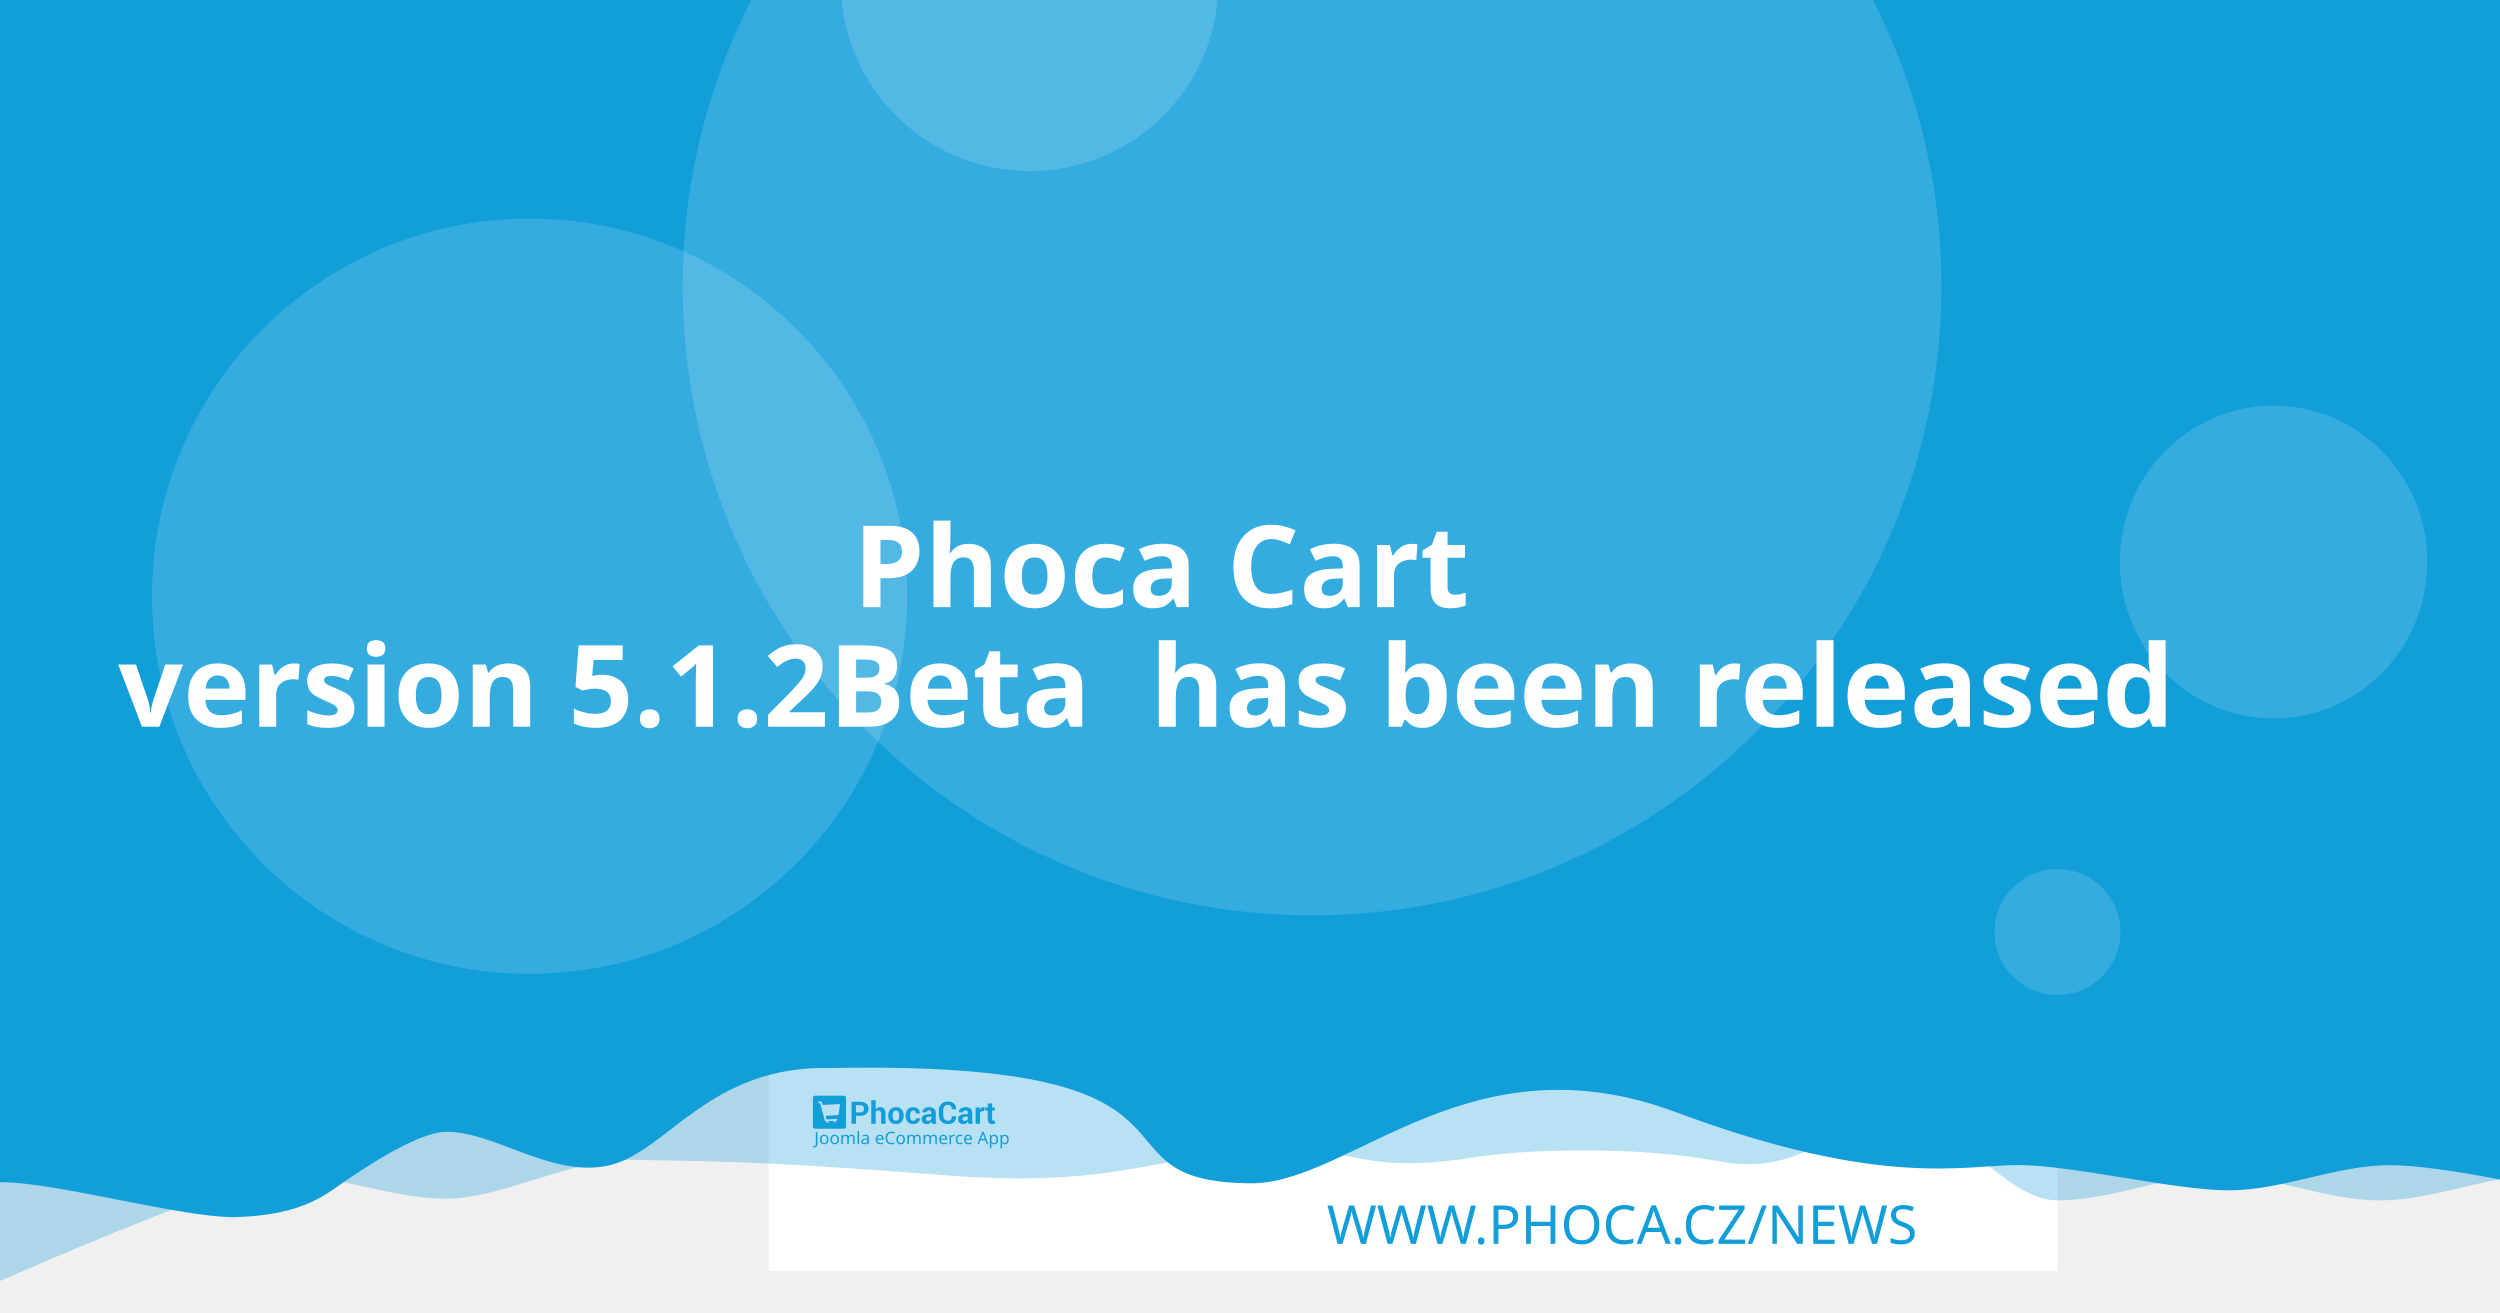
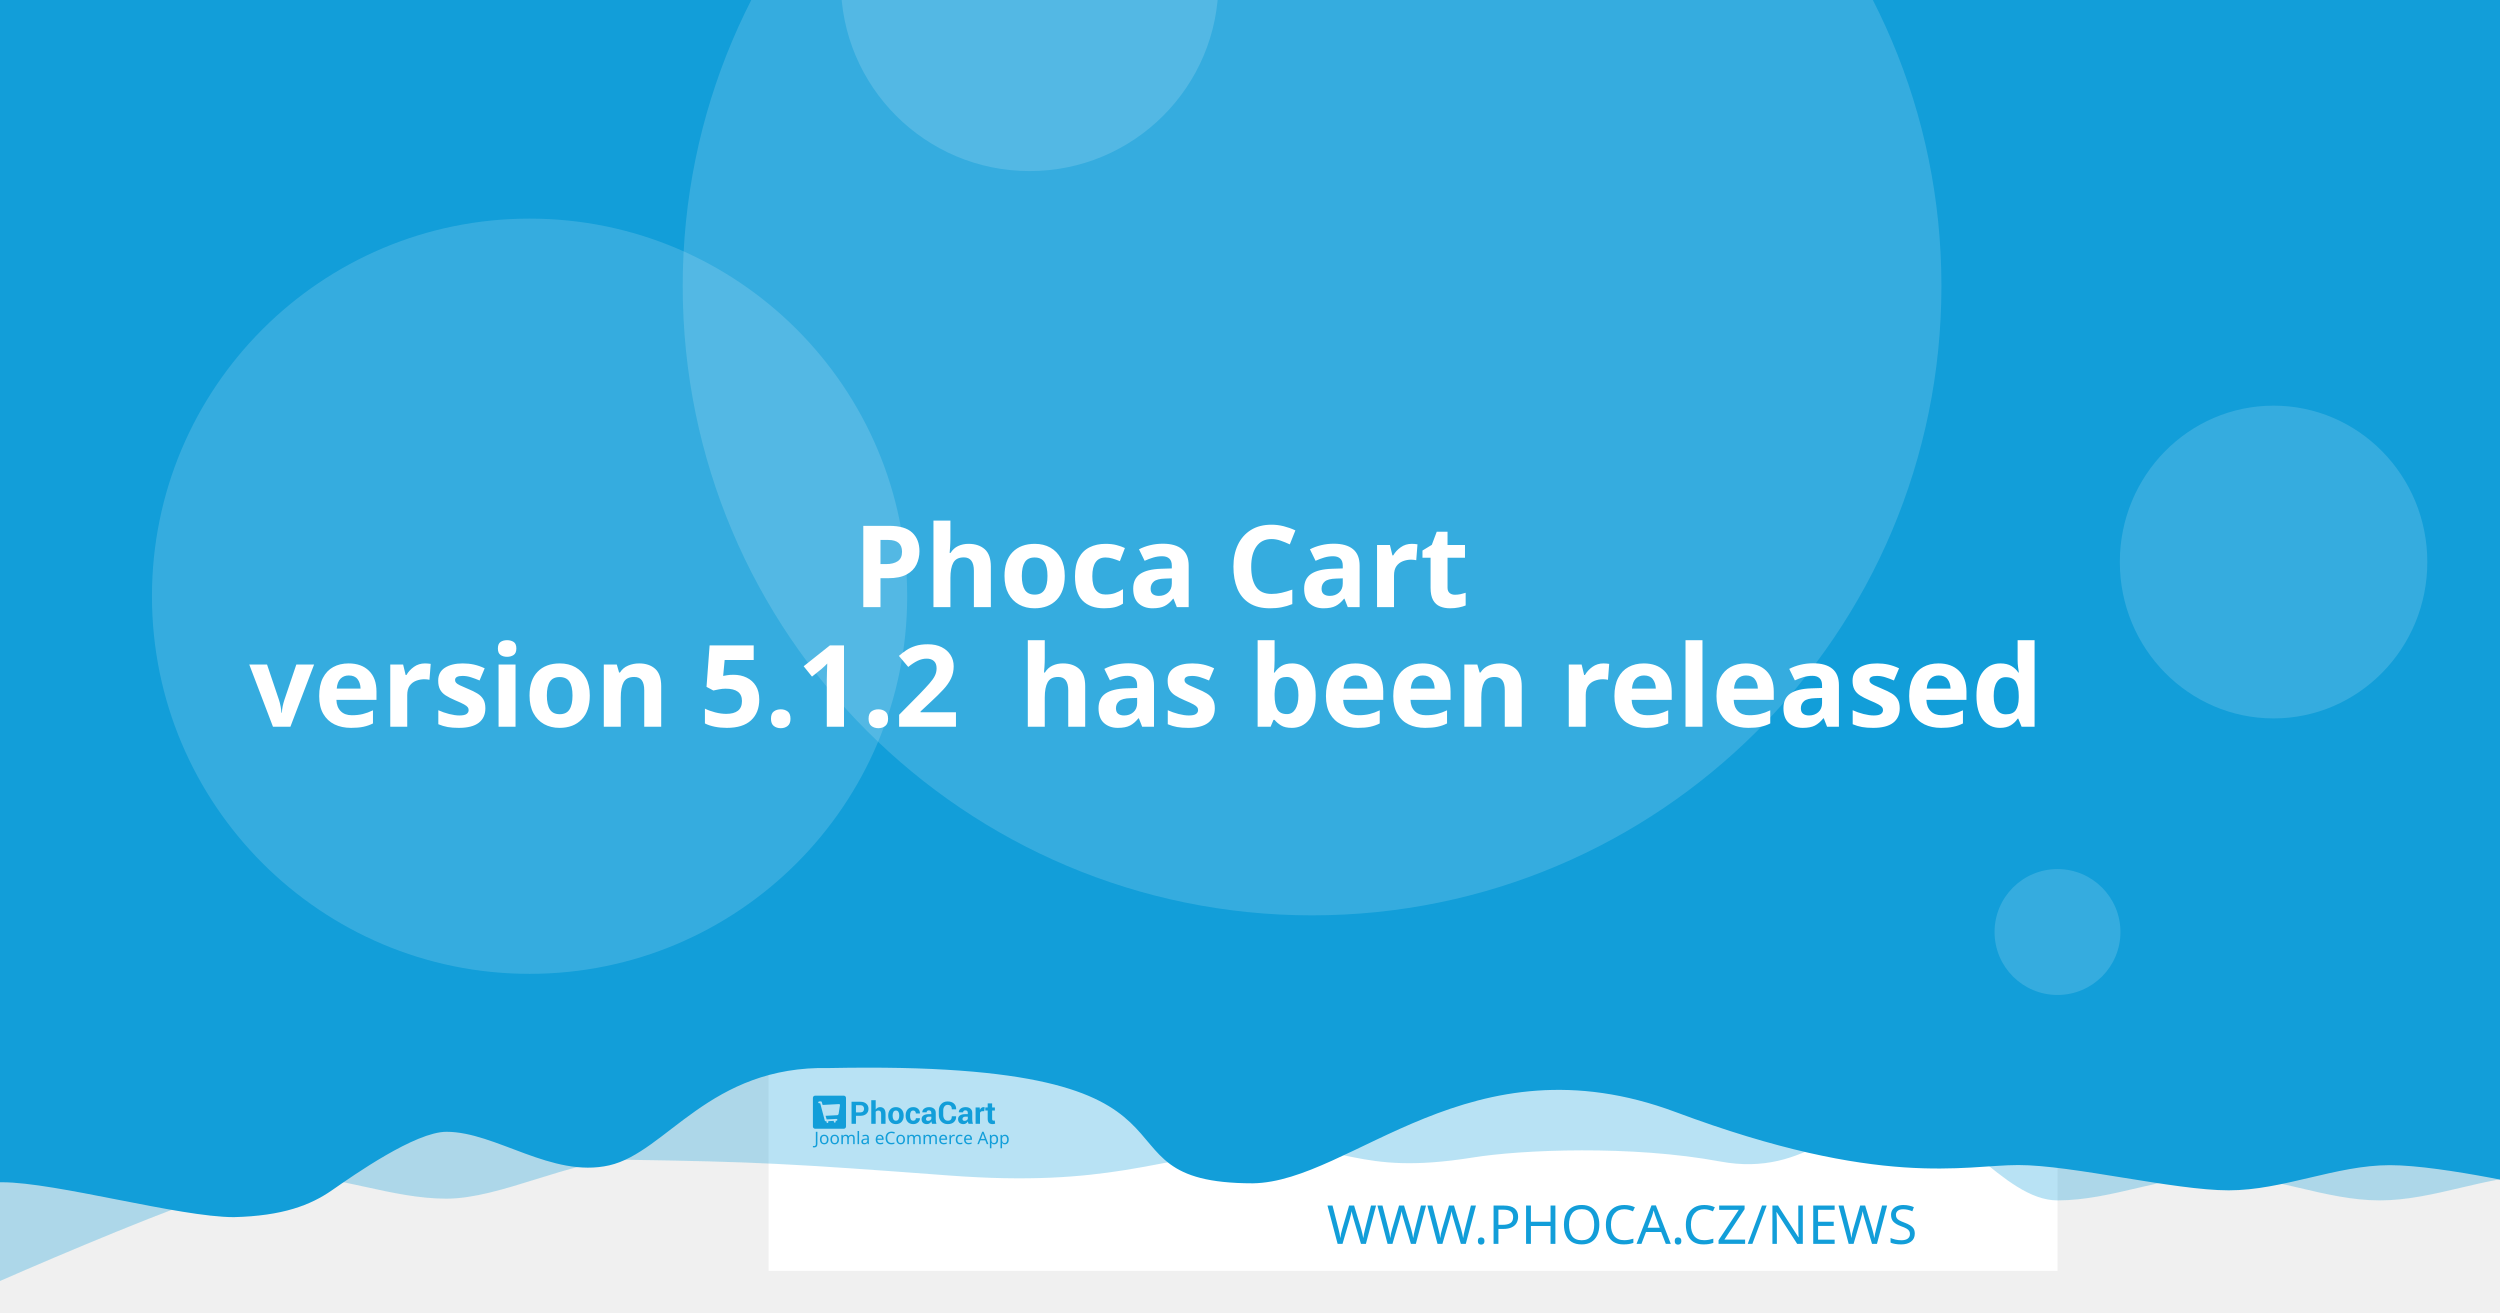
<svg xmlns="http://www.w3.org/2000/svg" width="1200" height="630" viewBox="0 0 1200 630" version="1.1" id="svg5">
  <defs id="defs2" />
  <g id="layer1">
    <path d="m 20.256,108.517 a 7.714,7.714 0 0 0 -7.714,7.714 v 97.981 a 7.714,7.714 0 0 0 7.714,7.714 h 97.976 a 7.714,7.714 0 0 0 7.714,-7.714 v -97.981 a 7.714,7.714 0 0 0 -7.714,-7.714 z m 19.435,19.56 c 0.714,-0.04 1.37,0.151 1.984,0.583 0.613,0.434 1.018,0.978 1.215,1.637 l 2.918,10.039 56.209,-2.948 c 1.002,-0.052 1.838,0.296 2.506,1.04 0.665,0.732 0.929,1.612 0.768,2.626 l -4.71,30.132 c -0.167,0.89 -0.688,1.809 -1.557,2.747 -0.869,0.95 -2.001,1.463 -3.38,1.537 l -39.707,2.079 3.671,12.389 33.562,-1.758 c 0.878,-0.049 1.633,0.215 2.28,0.783 0.632,0.583 0.971,1.312 1.019,2.19 0.046,0.878 -0.215,1.633 -0.783,2.28 -0.583,0.635 -1.312,0.974 -2.19,1.019 l -3.139,0.166 0.166,3.134 c 0.046,0.881 -0.215,1.638 -0.798,2.27 -0.571,0.647 -1.294,0.99 -2.174,1.034 -0.878,0.046 -1.635,-0.215 -2.27,-0.798 -0.647,-0.571 -0.984,-1.297 -1.03,-2.174 l -0.166,-3.134 -18.817,0.979 0.161,3.139 c 0.046,0.881 -0.212,1.638 -0.783,2.27 -0.583,0.647 -1.312,0.988 -2.19,1.034 -0.878,0.049 -1.633,-0.215 -2.28,-0.798 -0.635,-0.571 -0.974,-1.297 -1.019,-2.174 l -0.166,-3.139 -1.943,0.101 c -0.753,0.039 -1.441,-0.135 -2.079,-0.517 -0.623,-0.383 -1.068,-0.764 -1.341,-1.125 l -0.347,-0.613 -15.769,-59.624 -3.39,0.176 c -0.841,0.046 -1.586,-0.219 -2.245,-0.798 -0.659,-0.571 -1.009,-1.292 -1.055,-2.169 -0.046,-0.881 0.225,-1.635 0.824,-2.27 0.595,-0.647 1.308,-0.989 2.149,-1.034 z" style="fill:#ffffff;stroke-width:1.208;paint-order:stroke fill markers" id="path400" />
    <rect style="opacity:1;fill:#ffffff;stroke-width:6.042;stroke-linejoin:round;paint-order:stroke fill markers" id="rect723" width="618.676" height="618.676" x="368.924" y="-8.647" />
    <path id="rect4460" style="opacity:0.3;fill:#129ed9;fill-opacity:1;stroke-width:6.042;stroke-linejoin:round;paint-order:stroke fill markers" d="M 59.586,-3.814 H 1296.938 v 580.009 c 0,0 -51.556,-12.084 -77.334,-12.084 -25.778,0 -51.244,12.084 -77.335,12.084 -26.091,0 -51.556,-12.084 -77.334,-12.084 -25.778,0 -51.244,12.084 -77.335,12.084 -26.091,0 -50.615,-41.931 -76.393,-41.931 -25.778,0 -43.072,31.169 -85.504,23.256 -42.433,-7.913 -95.293,-5.729 -119.04,-1.869 -57.142,9.103 -59.508,-8.125 -105.573,-4.001 -46.065,4.124 -68.78,18.359 -145.373,12.602 -76.593,-5.757 -93.029,-6.595 -155.544,-7.578 -25.778,0 -59.826,18.693 -85.917,18.693 -26.091,0 -51.556,-11.254 -77.334,-11.254 -25.778,0 -172.338,66.428 -172.338,66.428 z" />
    <path id="rect4460-5" style="fill:#129ed9;fill-opacity:1;stroke-width:6.042;stroke-linejoin:round;paint-order:stroke fill markers" d="M -12.915,-8.647 H 1224.437 v 580.009 c 0,0 -51.556,-12.084 -77.334,-12.084 -25.778,0 -51.243,12.084 -77.334,12.084 -26.091,0 -75.228,-12.142 -101.006,-12.142 -25.778,0 -65.794,11.416 -164.408,-25.412 -98.613,-36.828 -155.373,33.433 -202.968,34.185 -85.545,-0.05 -3.558,-59.324 -203.248,-55.331 -57.687,-1.357 -78.127,40.433 -105.693,46.704 -27.566,6.271 -54.486,-16.105 -78.151,-16.105 -14.933,0 -44.462,20.77 -54.88,28.017 -10.418,7.247 -23.732,12.357 -47.124,12.95 -26.091,0 -85.565,-16.747 -111.343,-16.747 -25.778,0 -13.863,3.88 -13.863,3.88 z" />
    <circle style="opacity:0.15;fill:#ffffff;fill-opacity:1;stroke-width:6.042;stroke-linejoin:round;paint-order:stroke fill markers" id="path8376" cx="629.794" cy="137.279" r="302.088" />
    <text xml:space="preserve" style="font-style:normal;font-weight:normal;font-size:25.778px;line-height:1.25;font-family:sans-serif;fill:#129ed9;fill-opacity:1;stroke:none;stroke-width:1.208" x="953.817" y="597.071" id="text2910-3-7">
      <tspan id="tspan2908-6-5" x="953.817" y="597.071" style="font-style:normal;font-variant:normal;font-weight:300;font-stretch:normal;font-size:25.778px;font-family:Montserrat;-inkscape-font-specification:'Montserrat Light';text-align:end;text-anchor:end;fill:#129ed9;fill-opacity:1;stroke-width:1.208">WWW.PHOCA.CZ/NEWS</tspan>
    </text>
    <text xml:space="preserve" style="font-style:normal;font-variant:normal;font-weight:600;font-stretch:normal;font-size:54.666px;line-height:1.05;font-family:Rubik;-inkscape-font-specification:'Rubik Semi-Bold';fill:#ffffff;fill-opacity:1;stroke:none;stroke-width:1.577" x="600" y="234.034" id="text11252">
      <tspan x="600" y="234.034" id="tspan403" style="text-align:center;text-anchor:middle;stroke-width:1.577" />
      <tspan x="600" y="291.433" style="font-size:54.666px;text-align:center;text-anchor:middle;stroke-width:1.577" id="tspan444"> Phoca Cart</tspan>
-       <tspan x="600" y="348.833" id="tspan2906" style="font-size:54.666px;text-align:center;text-anchor:middle;stroke-width:1.577">version 5.1.2Beta
+       <tspan x="600" y="348.833" id="tspan2906" style="font-size:54.666px;text-align:center;text-anchor:middle;stroke-width:1.577">version 5.1.2
 has been released</tspan>
      <tspan x="600" y="406.232" id="tspan1994" style="font-size:54.666px;stroke-width:1.577" />
    </text>
    <circle style="opacity:0.15;fill:#ffffff;fill-opacity:1;stroke-width:6.042;stroke-linejoin:round;paint-order:stroke fill markers" id="path8376-9" cx="254.196" cy="286.191" r="181.253" />
    <circle style="opacity:0.15;fill:#ffffff;fill-opacity:1;stroke-width:6.042;stroke-linejoin:round;paint-order:stroke fill markers" id="path8376-6" cx="494.235" cy="-8.506" r="90.626" />
    <ellipse style="opacity:0.15;fill:#ffffff;fill-opacity:1;stroke-width:7.442;stroke-linejoin:round;paint-order:stroke fill markers" id="path8376-6-2" cx="1091.315" cy="269.776" rx="73.793" ry="75.059" />
    <g id="g8950" transform="matrix(0.360172,0,0,0.360172,498.6223,396.4642)" style="fill:#129ed9;fill-opacity:1;stroke-width:3.355">
      <g id="g895" transform="translate(-301.0409,359.4151)" style="fill:#129ed9;fill-opacity:1;stroke-width:3.355">
        <g transform="matrix(1.3333,0,0,-1.3333,-75.59,850.15)" fill="#ffffff" image-rendering="optimizeQuality" id="g280" style="clip-rule:evenodd;fill:#129ed9;fill-opacity:1;stroke-width:8.934;shape-rendering:geometricPrecision">
          <path d="m 99.728,617.49 v -7.994 h -4.423 v 22.031 h 8.784 c 2.532,0 4.527,-0.646 5.979,-1.937 1.452,-1.291 2.181,-2.99 2.181,-5.097 0,-2.107 -0.729,-3.801 -2.181,-5.082 -1.452,-1.281 -3.446,-1.921 -5.979,-1.921 z m 0,3.408 h 4.361 c 1.23,0 2.165,0.336 2.801,1.002 0.635,0.671 0.951,1.523 0.951,2.561 0,1.059 -0.315,1.932 -0.946,2.623 -0.63,0.687 -1.566,1.033 -2.806,1.033 H 99.728 Z" id="path262" style="fill:#129ed9;fill-opacity:1;stroke-width:3.355" />
          <path d="m 119.45,623.79 c 0.517,0.749 1.147,1.327 1.891,1.746 0.749,0.418 1.576,0.63 2.485,0.63 1.705,0 3.043,-0.568 4.02,-1.704 0.971,-1.131 1.457,-2.887 1.457,-5.252 v -9.714 h -4.418 v 9.76 c 0,1.276 -0.227,2.174 -0.677,2.706 -0.445,0.532 -1.116,0.795 -2.005,0.795 -0.605,0 -1.137,-0.108 -1.602,-0.325 -0.465,-0.217 -0.847,-0.522 -1.152,-0.919 v -12.017 h -4.418 v 23.611 h 4.418 z" id="path264" style="fill:#129ed9;fill-opacity:1;stroke-width:3.355" />
          <path d="m 131.96,617.83 c 0,2.438 0.682,4.436 2.046,5.996 1.359,1.554 3.25,2.334 5.663,2.334 2.418,0 4.315,-0.774 5.689,-2.329 1.375,-1.549 2.062,-3.553 2.062,-6.001 v -0.32 c 0,-2.458 -0.687,-4.462 -2.051,-6.011 -1.369,-1.544 -3.261,-2.319 -5.674,-2.319 -2.418,0 -4.315,0.775 -5.684,2.319 -1.364,1.549 -2.051,3.553 -2.051,6.011 z m 4.408,-0.31 c 0,-1.487 0.264,-2.68 0.785,-3.584 0.527,-0.899 1.375,-1.348 2.542,-1.348 1.142,0 1.979,0.454 2.506,1.358 0.532,0.904 0.796,2.097 0.796,3.574 v 0.315 c 0,1.446 -0.269,2.629 -0.801,3.542 -0.537,0.914 -1.38,1.374 -2.527,1.374 -1.142,0 -1.979,-0.46 -2.506,-1.379 -0.532,-0.919 -0.796,-2.102 -0.796,-3.537 z" id="path266" style="fill:#129ed9;fill-opacity:1;stroke-width:3.355" />
          <path d="m 157.01,612.59 c 0.79,0 1.421,0.227 1.891,0.682 0.475,0.454 0.713,1.064 0.713,1.828 h 4.015 l 0.041,-0.093 c 0.041,-1.653 -0.579,-3.037 -1.871,-4.152 -1.287,-1.116 -2.883,-1.673 -4.79,-1.673 -2.439,0 -4.325,0.769 -5.648,2.314 -1.318,1.544 -1.979,3.522 -1.979,5.944 v 0.449 c 0,2.412 0.656,4.395 1.974,5.944 1.317,1.554 3.198,2.329 5.638,2.329 2.02,0 3.648,-0.573 4.883,-1.725 1.235,-1.151 1.835,-2.664 1.793,-4.539 l -0.031,-0.088 h -4.026 c 0,0.842 -0.233,1.544 -0.698,2.107 -0.46,0.558 -1.101,0.837 -1.922,0.837 -1.168,0 -1.995,-0.454 -2.475,-1.358 -0.476,-0.904 -0.718,-2.071 -0.718,-3.496 v -0.454 c 0,-1.456 0.243,-2.628 0.718,-3.522 0.48,-0.888 1.312,-1.332 2.491,-1.332" id="path268" style="fill:#129ed9;fill-opacity:1;stroke-width:3.355" />
          <path d="m 175.8,609.49 c -0.165,0.372 -0.305,0.764 -0.419,1.183 -0.119,0.413 -0.202,0.837 -0.248,1.27 -0.455,-0.8 -1.054,-1.456 -1.798,-1.978 -0.739,-0.521 -1.628,-0.785 -2.656,-0.785 -1.715,0 -3.038,0.439 -3.963,1.322 -0.93,0.883 -1.395,2.086 -1.395,3.604 0,1.606 0.62,2.845 1.855,3.729 1.235,0.883 3.038,1.322 5.41,1.322 h 2.47 v 1.301 c 0,0.785 -0.207,1.394 -0.62,1.828 -0.413,0.434 -1.023,0.651 -1.834,0.651 -0.713,0 -1.266,-0.175 -1.653,-0.522 -0.393,-0.346 -0.584,-0.826 -0.584,-1.446 l -4.268,0.016 -0.016,0.093 c -0.072,1.379 0.527,2.572 1.798,3.579 1.271,1.002 2.946,1.503 5.013,1.503 1.958,0 3.545,-0.496 4.769,-1.492 1.22,-0.992 1.829,-2.406 1.829,-4.24 v -6.76 c 0,-0.769 0.062,-1.492 0.176,-2.164 0.119,-0.676 0.299,-1.348 0.553,-2.014 z m -4.046,2.943 c 0.78,0 1.468,0.191 2.077,0.574 0.605,0.382 1.013,0.826 1.225,1.332 v 2.308 h -2.47 c -0.935,0 -1.648,-0.232 -2.134,-0.702 -0.481,-0.47 -0.724,-1.033 -0.724,-1.699 0,-0.542 0.181,-0.981 0.542,-1.312 0.367,-0.336 0.858,-0.501 1.483,-0.501" id="path270" style="fill:#129ed9;fill-opacity:1;stroke-width:3.355" />
          <path d="m 199.84,617.01 0.031,-0.088 c 0.041,-2.37 -0.682,-4.25 -2.17,-5.645 -1.488,-1.394 -3.555,-2.091 -6.201,-2.091 -2.656,0 -4.811,0.852 -6.464,2.556 -1.653,1.704 -2.486,3.894 -2.486,6.579 v 4.369 c 0,2.67 0.812,4.86 2.424,6.574 1.617,1.715 3.715,2.572 6.299,2.572 2.723,0 4.852,-0.697 6.386,-2.097 1.535,-1.399 2.284,-3.305 2.243,-5.717 l -0.031,-0.088 h -4.299 c 0,1.451 -0.346,2.561 -1.044,3.336 -0.698,0.769 -1.783,1.157 -3.255,1.157 -1.323,0 -2.372,-0.537 -3.147,-1.606 -0.78,-1.074 -1.168,-2.438 -1.168,-4.1 v -4.39 c 0,-1.683 0.408,-3.057 1.225,-4.131 0.822,-1.069 1.922,-1.606 3.317,-1.606 1.38,0 2.403,0.372 3.064,1.11 0.661,0.744 0.992,1.844 0.992,3.305 z" id="path272" style="fill:#129ed9;fill-opacity:1;stroke-width:3.355" />
          <path d="m 212.27,609.49 c -0.165,0.372 -0.305,0.764 -0.419,1.183 -0.119,0.413 -0.202,0.837 -0.248,1.27 -0.455,-0.8 -1.054,-1.456 -1.798,-1.978 -0.739,-0.521 -1.628,-0.785 -2.656,-0.785 -1.716,0 -3.038,0.439 -3.963,1.322 -0.93,0.883 -1.395,2.086 -1.395,3.604 0,1.606 0.62,2.845 1.855,3.729 1.235,0.883 3.039,1.322 5.41,1.322 h 2.47 v 1.301 c 0,0.785 -0.207,1.394 -0.62,1.828 -0.413,0.434 -1.023,0.651 -1.834,0.651 -0.713,0 -1.266,-0.175 -1.654,-0.522 -0.393,-0.346 -0.584,-0.826 -0.584,-1.446 l -4.268,0.016 -0.016,0.093 c -0.072,1.379 0.527,2.572 1.798,3.579 1.271,1.002 2.945,1.503 5.013,1.503 1.958,0 3.545,-0.496 4.769,-1.492 1.22,-0.992 1.829,-2.406 1.829,-4.24 v -6.76 c 0,-0.769 0.062,-1.492 0.176,-2.164 0.119,-0.676 0.3,-1.348 0.553,-2.014 z m -4.046,2.943 c 0.78,0 1.468,0.191 2.077,0.574 0.605,0.382 1.013,0.826 1.224,1.332 v 2.308 h -2.47 c -0.935,0 -1.649,-0.232 -2.134,-0.702 -0.481,-0.47 -0.723,-1.033 -0.723,-1.699 0,-0.542 0.181,-0.981 0.542,-1.312 0.367,-0.336 0.858,-0.501 1.483,-0.501" id="path274" style="fill:#129ed9;fill-opacity:1;stroke-width:3.355" />
          <path d="m 227.92,622.06 -1.617,0.046 c -0.656,0 -1.199,-0.134 -1.623,-0.408 -0.423,-0.274 -0.744,-0.656 -0.966,-1.152 v -11.052 h -4.408 v 16.36 h 4.103 l 0.196,-2.422 c 0.382,0.857 0.883,1.528 1.494,2.009 0.61,0.48 1.312,0.723 2.108,0.723 0.223,0 0.429,-0.015 0.615,-0.052 0.186,-0.036 0.377,-0.077 0.568,-0.129 z" id="path276" style="fill:#129ed9;fill-opacity:1;stroke-width:3.355" />
          <path d="m 235.83,629.86 v -4.007 h 2.754 v -3.099 H 235.83 v -8.33 c 0,-0.635 0.129,-1.09 0.393,-1.363 0.263,-0.274 0.615,-0.408 1.059,-0.408 0.232,0 0.434,0.01 0.599,0.036 0.166,0.026 0.362,0.072 0.579,0.129 l 0.383,-3.181 c -0.445,-0.155 -0.878,-0.268 -1.302,-0.341 -0.424,-0.078 -0.884,-0.114 -1.38,-0.114 -1.524,0 -2.697,0.418 -3.519,1.255 -0.822,0.837 -1.235,2.159 -1.235,3.977 v 8.34 h -2.392 v 3.099 h 2.392 v 4.007 z" id="path278" style="fill:#129ed9;fill-opacity:1;stroke-width:3.355" />
        </g>
        <g fill="#ffffff" fill-rule="evenodd" image-rendering="optimizeQuality" stroke-width="1.934" aria-label="Joomla eCommerce App" id="g318" style="clip-rule:evenodd;fill:#129ed9;fill-opacity:1;shape-rendering:geometricPrecision">
          <path d="M 1.704,69 Q 1.151,69 0.736,68.908 0.321,68.839 -0.002,68.7 v -1.752 q 0.369,0.092 0.784,0.161 0.415,0.069 0.876,0.069 0.576,0 1.083,-0.231 0.53,-0.231 0.853,-0.807 0.323,-0.576 0.323,-1.614 v -16.368 h 2.075 v 16.206 q 0,2.374 -1.176,3.504 -1.176,1.13 -3.112,1.13 z" id="path282" style="fill:#129ed9;fill-opacity:1;stroke-width:1.934" />
          <path d="m 20.792,58.419 q 0,3.066 -1.568,4.749 -1.545,1.683 -4.196,1.683 -1.637,0 -2.928,-0.738 -1.268,-0.761 -2.006,-2.19 -0.738,-1.452 -0.738,-3.504 0,-3.066 1.545,-4.726 1.545,-1.66 4.196,-1.66 1.683,0 2.951,0.761 1.291,0.738 2.006,2.167 0.738,1.406 0.738,3.458 z m -9.336,0 q 0,2.19 0.853,3.481 0.876,1.268 2.766,1.268 1.867,0 2.743,-1.268 0.876,-1.291 0.876,-3.481 0,-2.19 -0.876,-3.435 -0.876,-1.245 -2.766,-1.245 -1.89,0 -2.743,1.245 -0.853,1.245 -0.853,3.435 z" id="path284" style="fill:#129ed9;fill-opacity:1;stroke-width:1.934" />
          <path d="m 34.739,58.419 q 0,3.066 -1.568,4.749 -1.545,1.683 -4.196,1.683 -1.637,0 -2.928,-0.738 -1.268,-0.761 -2.006,-2.19 -0.738,-1.452 -0.738,-3.504 0,-3.066 1.545,-4.726 1.545,-1.66 4.196,-1.66 1.683,0 2.951,0.761 1.291,0.738 2.006,2.167 0.738,1.406 0.738,3.458 z m -9.336,0 q 0,2.19 0.853,3.481 0.876,1.268 2.766,1.268 1.867,0 2.743,-1.268 0.876,-1.291 0.876,-3.481 0,-2.19 -0.876,-3.435 -0.876,-1.245 -2.766,-1.245 -1.89,0 -2.743,1.245 -0.853,1.245 -0.853,3.435 z" id="path286" style="fill:#129ed9;fill-opacity:1;stroke-width:1.934" />
          <path d="m 51.499,52.033 q 2.098,0 3.135,1.083 1.037,1.06 1.037,3.458 V 64.62 H 53.666 v -7.953 q 0,-2.928 -2.513,-2.928 -1.798,0 -2.582,1.037 -0.761,1.037 -0.761,3.02 V 64.62 h -2.006 v -7.953 q 0,-2.928 -2.536,-2.928 -1.867,0 -2.582,1.153 -0.715,1.153 -0.715,3.32 v 6.409 h -2.029 v -12.356 h 1.637 l 0.3,1.683 h 0.115 q 0.576,-0.968 1.545,-1.429 0.991,-0.484 2.098,-0.484 2.905,0 3.781,2.075 h 0.115 q 0.622,-1.06 1.683,-1.568 1.083,-0.507 2.282,-0.507 z" id="path288" style="fill:#129ed9;fill-opacity:1;stroke-width:1.934" />
          <path d="M 61.527,64.62 H 59.498 V 47.1 h 2.029 z" id="path290" style="fill:#129ed9;fill-opacity:1;stroke-width:1.934" />
          <path d="m 70.126,52.056 q 2.259,0 3.343,0.991 1.083,0.991 1.083,3.158 v 8.414 h -1.475 l -0.392,-1.752 h -0.092 q -0.807,1.014 -1.706,1.498 -0.876,0.484 -2.444,0.484 -1.683,0 -2.789,-0.876 -1.107,-0.899 -1.107,-2.789 0,-1.844 1.452,-2.836 1.452,-1.014 4.472,-1.107 l 2.098,-0.069 v -0.738 q 0,-1.545 -0.669,-2.144 -0.669,-0.599 -1.89,-0.599 -0.968,0 -1.844,0.3 -0.876,0.277 -1.637,0.645 l -0.622,-1.522 q 0.807,-0.438 1.913,-0.738 1.107,-0.323 2.305,-0.323 z m 0.599,6.593 q -2.305,0.092 -3.204,0.738 -0.876,0.645 -0.876,1.821 0,1.037 0.622,1.522 0.645,0.484 1.637,0.484 1.568,0 2.605,-0.853 1.037,-0.876 1.037,-2.674 v -1.107 z" id="path292" style="fill:#129ed9;fill-opacity:1;stroke-width:1.934" />
          <path d="m 89.144,52.033 q 1.591,0 2.72,0.692 1.153,0.692 1.752,1.96 0.622,1.245 0.622,2.928 v 1.222 h -8.46 q 0.046,2.098 1.06,3.204 1.037,1.083 2.882,1.083 1.176,0 2.075,-0.207 0.922,-0.231 1.89,-0.645 v 1.775 q -0.945,0.415 -1.867,0.599 -0.922,0.207 -2.19,0.207 -1.752,0 -3.112,-0.715 -1.337,-0.715 -2.098,-2.121 -0.738,-1.429 -0.738,-3.481 0,-2.029 0.669,-3.481 0.692,-1.452 1.913,-2.236 1.245,-0.784 2.882,-0.784 z m -0.023,1.66 q -1.452,0 -2.305,0.945 -0.83,0.922 -0.991,2.582 h 6.293 q -0.023,-1.568 -0.738,-2.536 -0.715,-0.991 -2.259,-0.991 z" id="path294" style="fill:#129ed9;fill-opacity:1;stroke-width:1.934" />
          <path d="m 104.71,49.751 q -2.651,0 -4.173,1.775 -1.522,1.775 -1.522,4.864 0,3.066 1.406,4.864 1.429,1.775 4.265,1.775 1.083,0 2.052,-0.184 0.968,-0.184 1.89,-0.461 v 1.798 q -0.922,0.346 -1.913,0.507 -0.968,0.161 -2.328,0.161 -2.513,0 -4.196,-1.037 -1.683,-1.037 -2.536,-2.951 -0.83,-1.913 -0.83,-4.495 0,-2.49 0.899,-4.38 0.922,-1.913 2.697,-2.974 1.775,-1.083 4.311,-1.083 2.605,0 4.541,0.968 l -0.83,1.752 q -0.761,-0.346 -1.706,-0.622 -0.922,-0.277 -2.029,-0.277 z" id="path296" style="fill:#129ed9;fill-opacity:1;stroke-width:1.934" />
          <path d="m 122.69,58.419 q 0,3.066 -1.568,4.749 -1.545,1.683 -4.196,1.683 -1.637,0 -2.928,-0.738 -1.268,-0.761 -2.006,-2.19 -0.738,-1.452 -0.738,-3.504 0,-3.066 1.545,-4.726 1.545,-1.66 4.196,-1.66 1.683,0 2.951,0.761 1.291,0.738 2.006,2.167 0.738,1.406 0.738,3.458 z m -9.336,0 q 0,2.19 0.853,3.481 0.876,1.268 2.766,1.268 1.867,0 2.743,-1.268 0.876,-1.291 0.876,-3.481 0,-2.19 -0.876,-3.435 -0.876,-1.245 -2.766,-1.245 -1.89,0 -2.743,1.245 -0.853,1.245 -0.853,3.435 z" id="path298" style="fill:#129ed9;fill-opacity:1;stroke-width:1.934" />
          <path d="m 139.45,52.033 q 2.098,0 3.135,1.083 1.037,1.06 1.037,3.458 V 64.62 h -2.006 v -7.953 q 0,-2.928 -2.513,-2.928 -1.798,0 -2.582,1.037 -0.761,1.037 -0.761,3.02 V 64.62 h -2.006 v -7.953 q 0,-2.928 -2.536,-2.928 -1.867,0 -2.582,1.153 -0.715,1.153 -0.715,3.32 v 6.409 h -2.029 v -12.356 h 1.637 l 0.3,1.683 h 0.115 q 0.576,-0.968 1.545,-1.429 0.991,-0.484 2.098,-0.484 2.905,0 3.781,2.075 h 0.115 q 0.622,-1.06 1.683,-1.568 1.083,-0.507 2.282,-0.507 z" id="path300" style="fill:#129ed9;fill-opacity:1;stroke-width:1.934" />
          <path d="m 161,52.033 q 2.098,0 3.135,1.083 1.037,1.06 1.037,3.458 V 64.62 h -2.006 v -7.953 q 0,-2.928 -2.513,-2.928 -1.798,0 -2.582,1.037 -0.761,1.037 -0.761,3.02 V 64.62 h -2.006 v -7.953 q 0,-2.928 -2.536,-2.928 -1.867,0 -2.582,1.153 -0.715,1.153 -0.715,3.32 v 6.409 h -2.029 v -12.356 h 1.637 l 0.3,1.683 h 0.115 q 0.576,-0.968 1.545,-1.429 0.991,-0.484 2.098,-0.484 2.905,0 3.781,2.075 h 0.115 q 0.622,-1.06 1.683,-1.568 1.083,-0.507 2.282,-0.507 z" id="path302" style="fill:#129ed9;fill-opacity:1;stroke-width:1.934" />
          <path d="m 173.77,52.033 q 1.591,0 2.72,0.692 1.153,0.692 1.752,1.96 0.622,1.245 0.622,2.928 v 1.222 h -8.46 q 0.046,2.098 1.06,3.204 1.037,1.083 2.882,1.083 1.176,0 2.075,-0.207 0.922,-0.231 1.89,-0.645 v 1.775 q -0.945,0.415 -1.867,0.599 -0.922,0.207 -2.19,0.207 -1.752,0 -3.112,-0.715 -1.337,-0.715 -2.098,-2.121 -0.738,-1.429 -0.738,-3.481 0,-2.029 0.669,-3.481 0.692,-1.452 1.913,-2.236 1.245,-0.784 2.882,-0.784 z m -0.023,1.66 q -1.452,0 -2.305,0.945 -0.83,0.922 -0.991,2.582 h 6.293 q -0.023,-1.568 -0.738,-2.536 -0.715,-0.991 -2.259,-0.991 z" id="path304" style="fill:#129ed9;fill-opacity:1;stroke-width:1.934" />
          <path d="m 187.76,52.033 q 0.346,0 0.738,0.046 0.415,0.023 0.715,0.092 l -0.254,1.867 q -0.3,-0.069 -0.669,-0.115 -0.346,-0.046 -0.669,-0.046 -0.945,0 -1.775,0.53 -0.83,0.507 -1.337,1.452 -0.484,0.922 -0.484,2.167 v 6.593 h -2.029 v -12.356 h 1.66 l 0.231,2.259 h 0.092 q 0.599,-1.014 1.545,-1.752 0.945,-0.738 2.236,-0.738 z" id="path306" style="fill:#129ed9;fill-opacity:1;stroke-width:1.934" />
          <path d="m 196.02,64.851 q -1.637,0 -2.928,-0.669 -1.268,-0.669 -2.006,-2.075 -0.715,-1.406 -0.715,-3.596 0,-2.282 0.761,-3.712 0.761,-1.429 2.052,-2.098 1.314,-0.669 2.974,-0.669 0.945,0 1.821,0.207 0.876,0.184 1.429,0.461 l -0.622,1.683 q -0.553,-0.207 -1.291,-0.392 -0.738,-0.184 -1.383,-0.184 -3.642,0 -3.642,4.68 0,2.236 0.876,3.435 0.899,1.176 2.651,1.176 1.014,0 1.775,-0.207 0.784,-0.207 1.429,-0.507 v 1.798 q -0.622,0.323 -1.383,0.484 -0.738,0.184 -1.798,0.184 z" id="path308" style="fill:#129ed9;fill-opacity:1;stroke-width:1.934" />
          <path d="m 206.9,52.033 q 1.591,0 2.72,0.692 1.153,0.692 1.752,1.96 0.622,1.245 0.622,2.928 v 1.222 h -8.46 q 0.046,2.098 1.06,3.204 1.037,1.083 2.882,1.083 1.176,0 2.075,-0.207 0.922,-0.231 1.89,-0.645 v 1.775 q -0.945,0.415 -1.867,0.599 -0.922,0.207 -2.19,0.207 -1.752,0 -3.112,-0.715 -1.337,-0.715 -2.098,-2.121 -0.738,-1.429 -0.738,-3.481 0,-2.029 0.669,-3.481 0.692,-1.452 1.913,-2.236 1.245,-0.784 2.882,-0.784 z m -0.023,1.66 q -1.452,0 -2.305,0.945 -0.83,0.922 -0.991,2.582 h 6.293 q -0.023,-1.568 -0.738,-2.536 -0.715,-0.991 -2.259,-0.991 z" id="path310" style="fill:#129ed9;fill-opacity:1;stroke-width:1.934" />
          <path d="m 231.73,64.62 -1.983,-5.095 h -6.524 l -1.96,5.095 h -2.098 l 6.432,-16.529 h 1.867 l 6.409,16.529 z m -4.449,-11.918 q -0.069,-0.184 -0.231,-0.669 -0.161,-0.484 -0.323,-0.991 -0.138,-0.53 -0.231,-0.807 -0.161,0.715 -0.369,1.406 -0.207,0.669 -0.346,1.06 l -1.867,4.979 h 5.21 z" id="path312" style="fill:#129ed9;fill-opacity:1;stroke-width:1.934" />
          <path d="m 241.73,52.033 q 2.282,0 3.665,1.591 1.406,1.591 1.406,4.795 0,3.158 -1.406,4.795 -1.383,1.637 -3.688,1.637 -1.429,0 -2.374,-0.53 -0.922,-0.553 -1.452,-1.268 h -0.138 q 0.046,0.392 0.092,0.991 0.046,0.599 0.046,1.037 v 5.072 h -2.029 v -17.889 h 1.66 l 0.277,1.683 h 0.092 q 0.553,-0.807 1.452,-1.36 0.899,-0.553 2.397,-0.553 z m -0.369,1.706 q -1.89,0 -2.674,1.06 -0.761,1.06 -0.807,3.227 v 0.392 q 0,2.282 0.738,3.527 0.761,1.222 2.789,1.222 1.13,0 1.844,-0.622 0.738,-0.622 1.083,-1.683 0.369,-1.083 0.369,-2.467 0,-2.121 -0.83,-3.389 -0.807,-1.268 -2.513,-1.268 z" id="path314" style="fill:#129ed9;fill-opacity:1;stroke-width:1.934" />
          <path d="m 255.91,52.033 q 2.282,0 3.665,1.591 1.406,1.591 1.406,4.795 0,3.158 -1.406,4.795 -1.383,1.637 -3.688,1.637 -1.429,0 -2.374,-0.53 -0.922,-0.553 -1.452,-1.268 h -0.138 q 0.046,0.392 0.092,0.991 0.046,0.599 0.046,1.037 v 5.072 h -2.029 v -17.889 h 1.66 l 0.277,1.683 h 0.092 q 0.553,-0.807 1.452,-1.36 0.899,-0.553 2.397,-0.553 z m -0.369,1.706 q -1.89,0 -2.674,1.06 -0.761,1.06 -0.807,3.227 v 0.392 q 0,2.282 0.738,3.527 0.761,1.222 2.789,1.222 1.13,0 1.844,-0.622 0.738,-0.622 1.083,-1.683 0.369,-1.083 0.369,-2.467 0,-2.121 -0.83,-3.389 -0.807,-1.268 -2.513,-1.268 z" id="path316" style="fill:#129ed9;fill-opacity:1;stroke-width:1.934" />
        </g>
        <path d="M 3,0 A 3,3 0 0 0 0,3 v 38.107 a 3,3 0 0 0 3,3 h 38.105 a 3,3 0 0 0 3,-3 V 3 a 3,3 0 0 0 -3,-3 z m 7.559,7.607 c 0.278,-0.015 0.533,0.059 0.771,0.227 0.239,0.169 0.396,0.38 0.473,0.637 l 1.135,3.904 21.861,-1.147 c 0.39,-0.02 0.715,0.115 0.975,0.404 0.259,0.285 0.361,0.627 0.299,1.022 l -1.832,11.719 c -0.065,0.346 -0.268,0.703 -0.605,1.068 -0.338,0.37 -0.778,0.569 -1.315,0.598 l -15.443,0.809 1.428,4.818 13.053,-0.684 c 0.341,-0.019 0.635,0.084 0.887,0.305 0.246,0.227 0.378,0.51 0.396,0.852 0.018,0.341 -0.084,0.635 -0.305,0.887 -0.227,0.247 -0.51,0.379 -0.852,0.396 l -1.221,0.064 0.064,1.219 c 0.018,0.343 -0.084,0.637 -0.311,0.883 -0.222,0.252 -0.503,0.385 -0.846,0.402 -0.341,0.018 -0.636,-0.084 -0.883,-0.311 -0.252,-0.222 -0.383,-0.504 -0.4,-0.846 l -0.064,-1.219 -7.318,0.381 0.062,1.221 c 0.018,0.343 -0.083,0.637 -0.305,0.883 -0.227,0.252 -0.51,0.384 -0.852,0.402 -0.341,0.019 -0.635,-0.084 -0.887,-0.311 -0.247,-0.222 -0.379,-0.504 -0.396,-0.846 l -0.064,-1.221 -0.756,0.039 c -0.293,0.015 -0.561,-0.052 -0.809,-0.201 -0.242,-0.149 -0.415,-0.297 -0.521,-0.438 l -0.135,-0.238 -6.133,-23.189 -1.318,0.068 C 8.066,10.184 7.776,10.082 7.52,9.856 7.263,9.634 7.127,9.354 7.11,9.012 7.092,8.67 7.197,8.377 7.43,8.13 7.661,7.878 7.939,7.745 8.266,7.727 Z" fill="#ffffff" style="fill:#129ed9;fill-opacity:1;stroke-width:8.934;paint-order:stroke fill markers" id="path334" />
      </g>
    </g>
    <circle style="opacity:0.15;fill:#ffffff;fill-opacity:1;stroke-width:6.042;stroke-linejoin:round;paint-order:stroke fill markers" id="path8376-6-2-1" cx="987.6" cy="447.37" r="30.209" />
  </g>
</svg>
